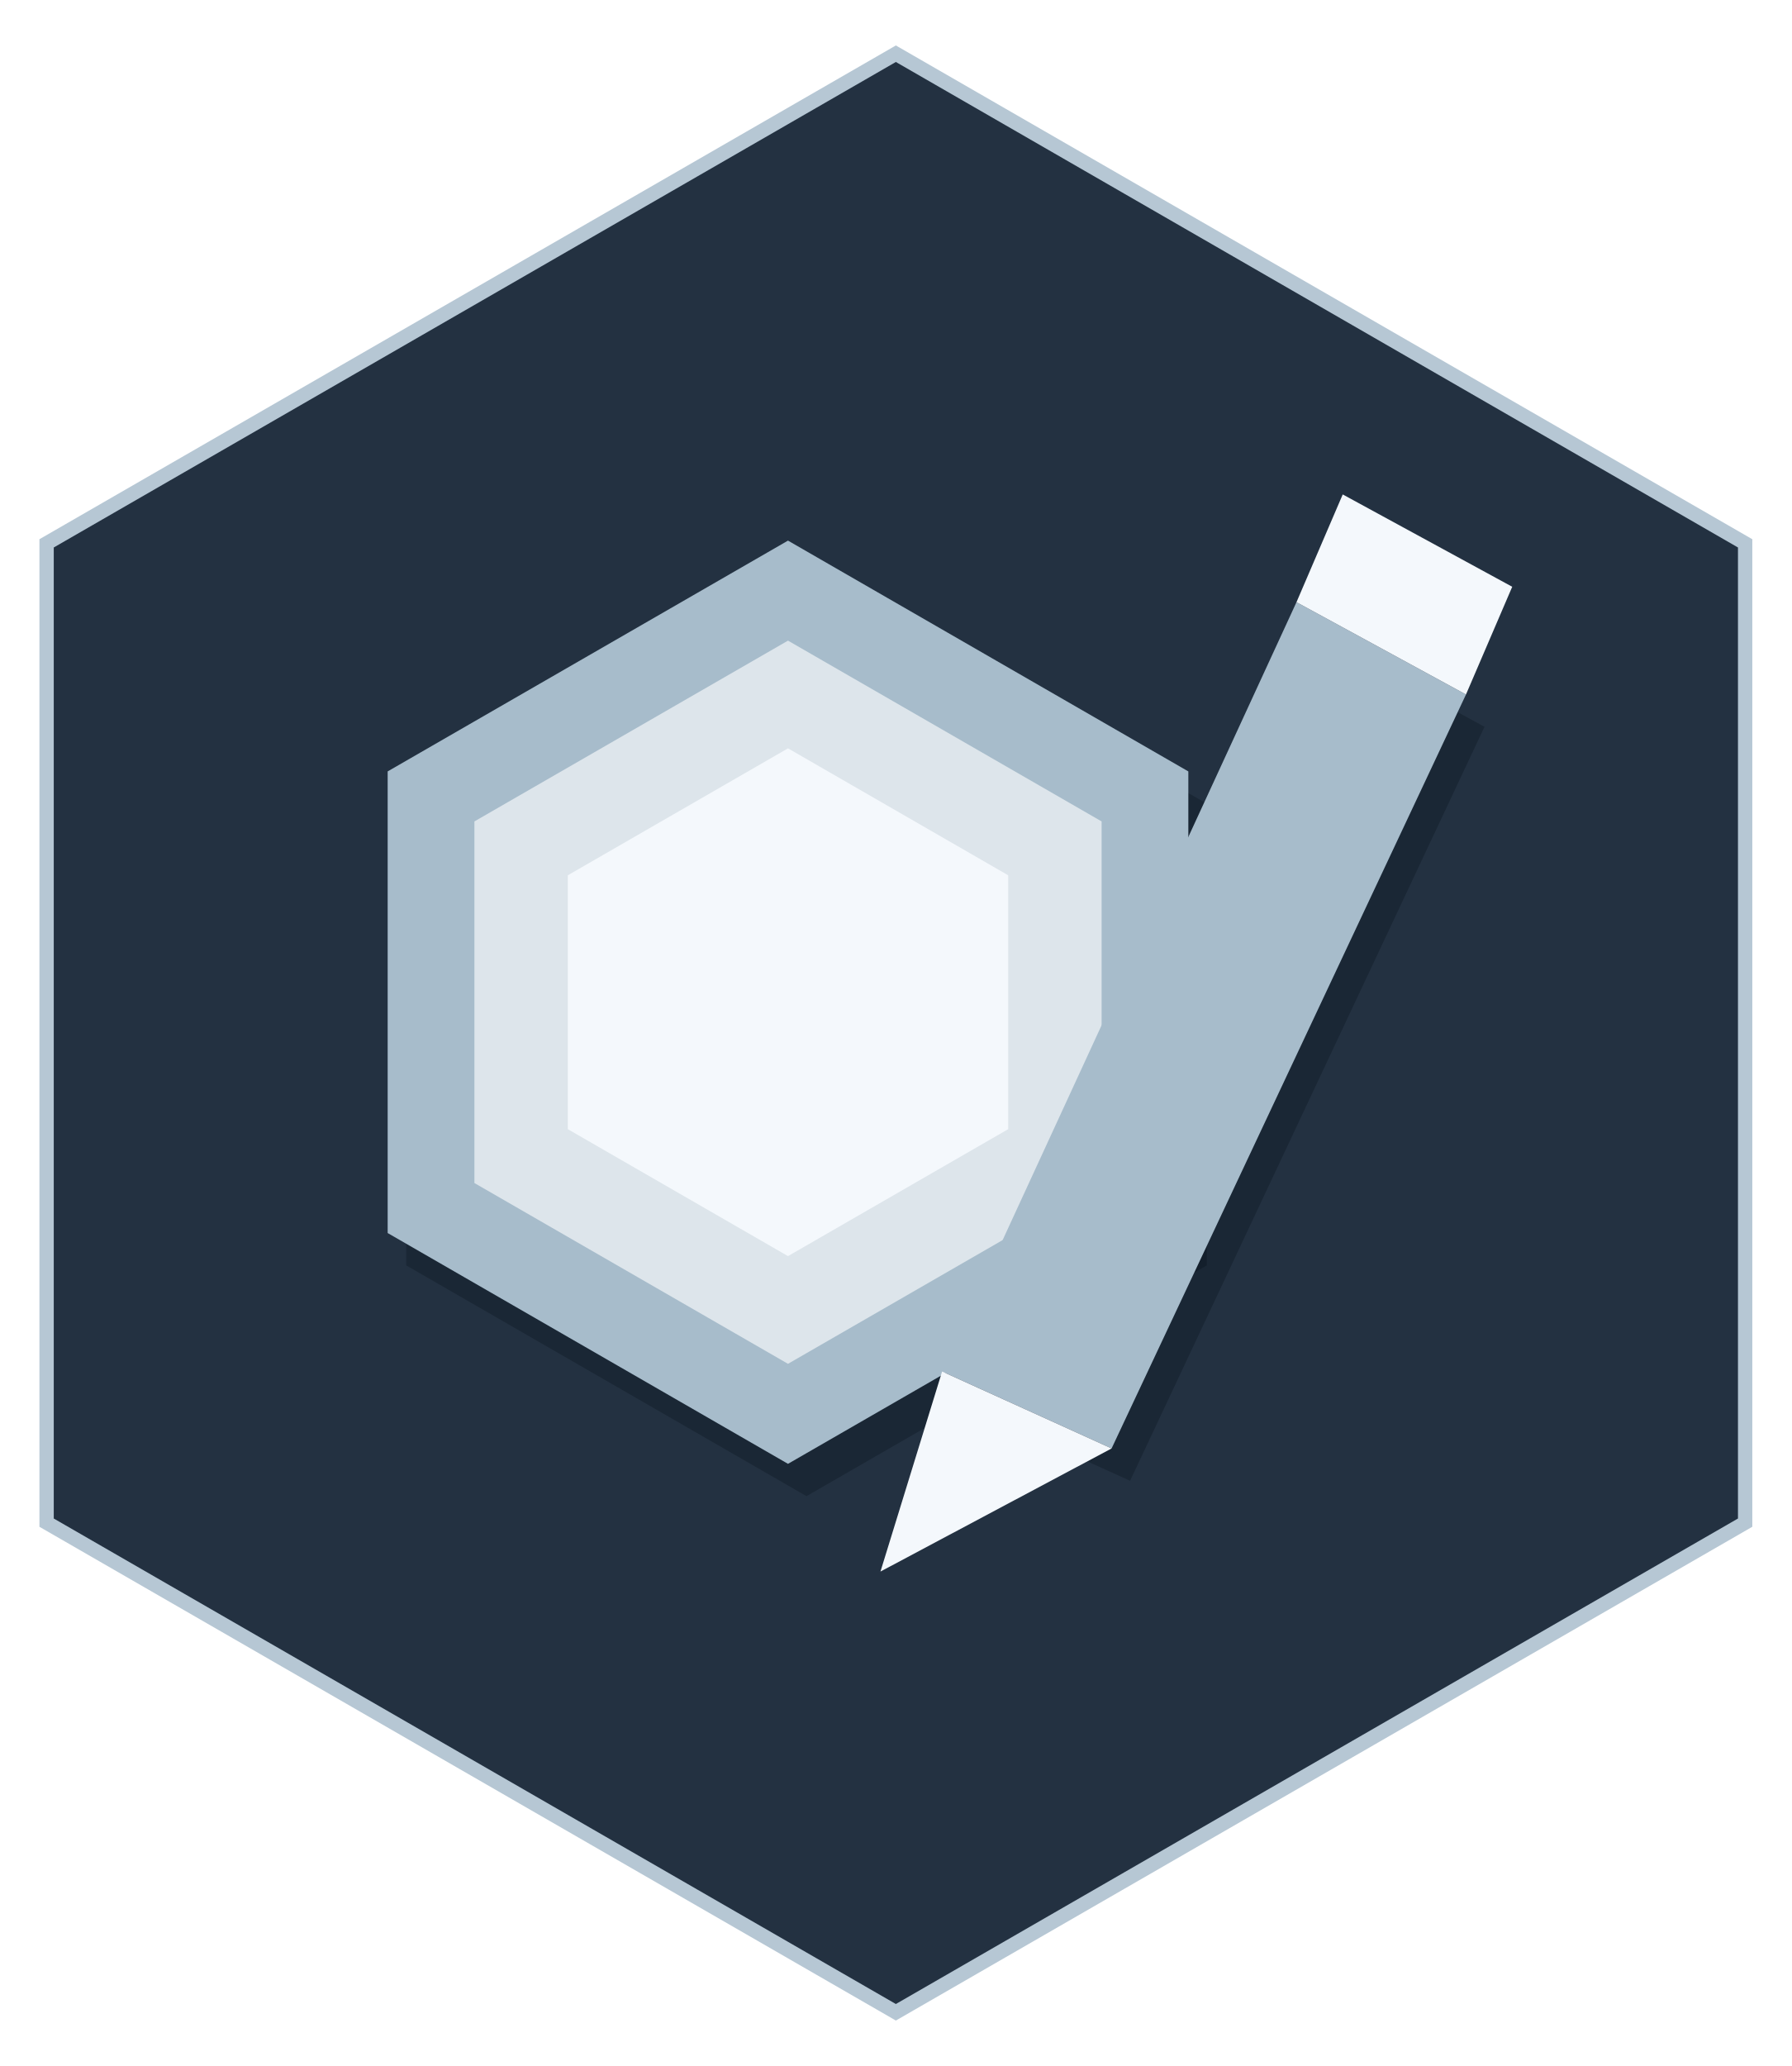
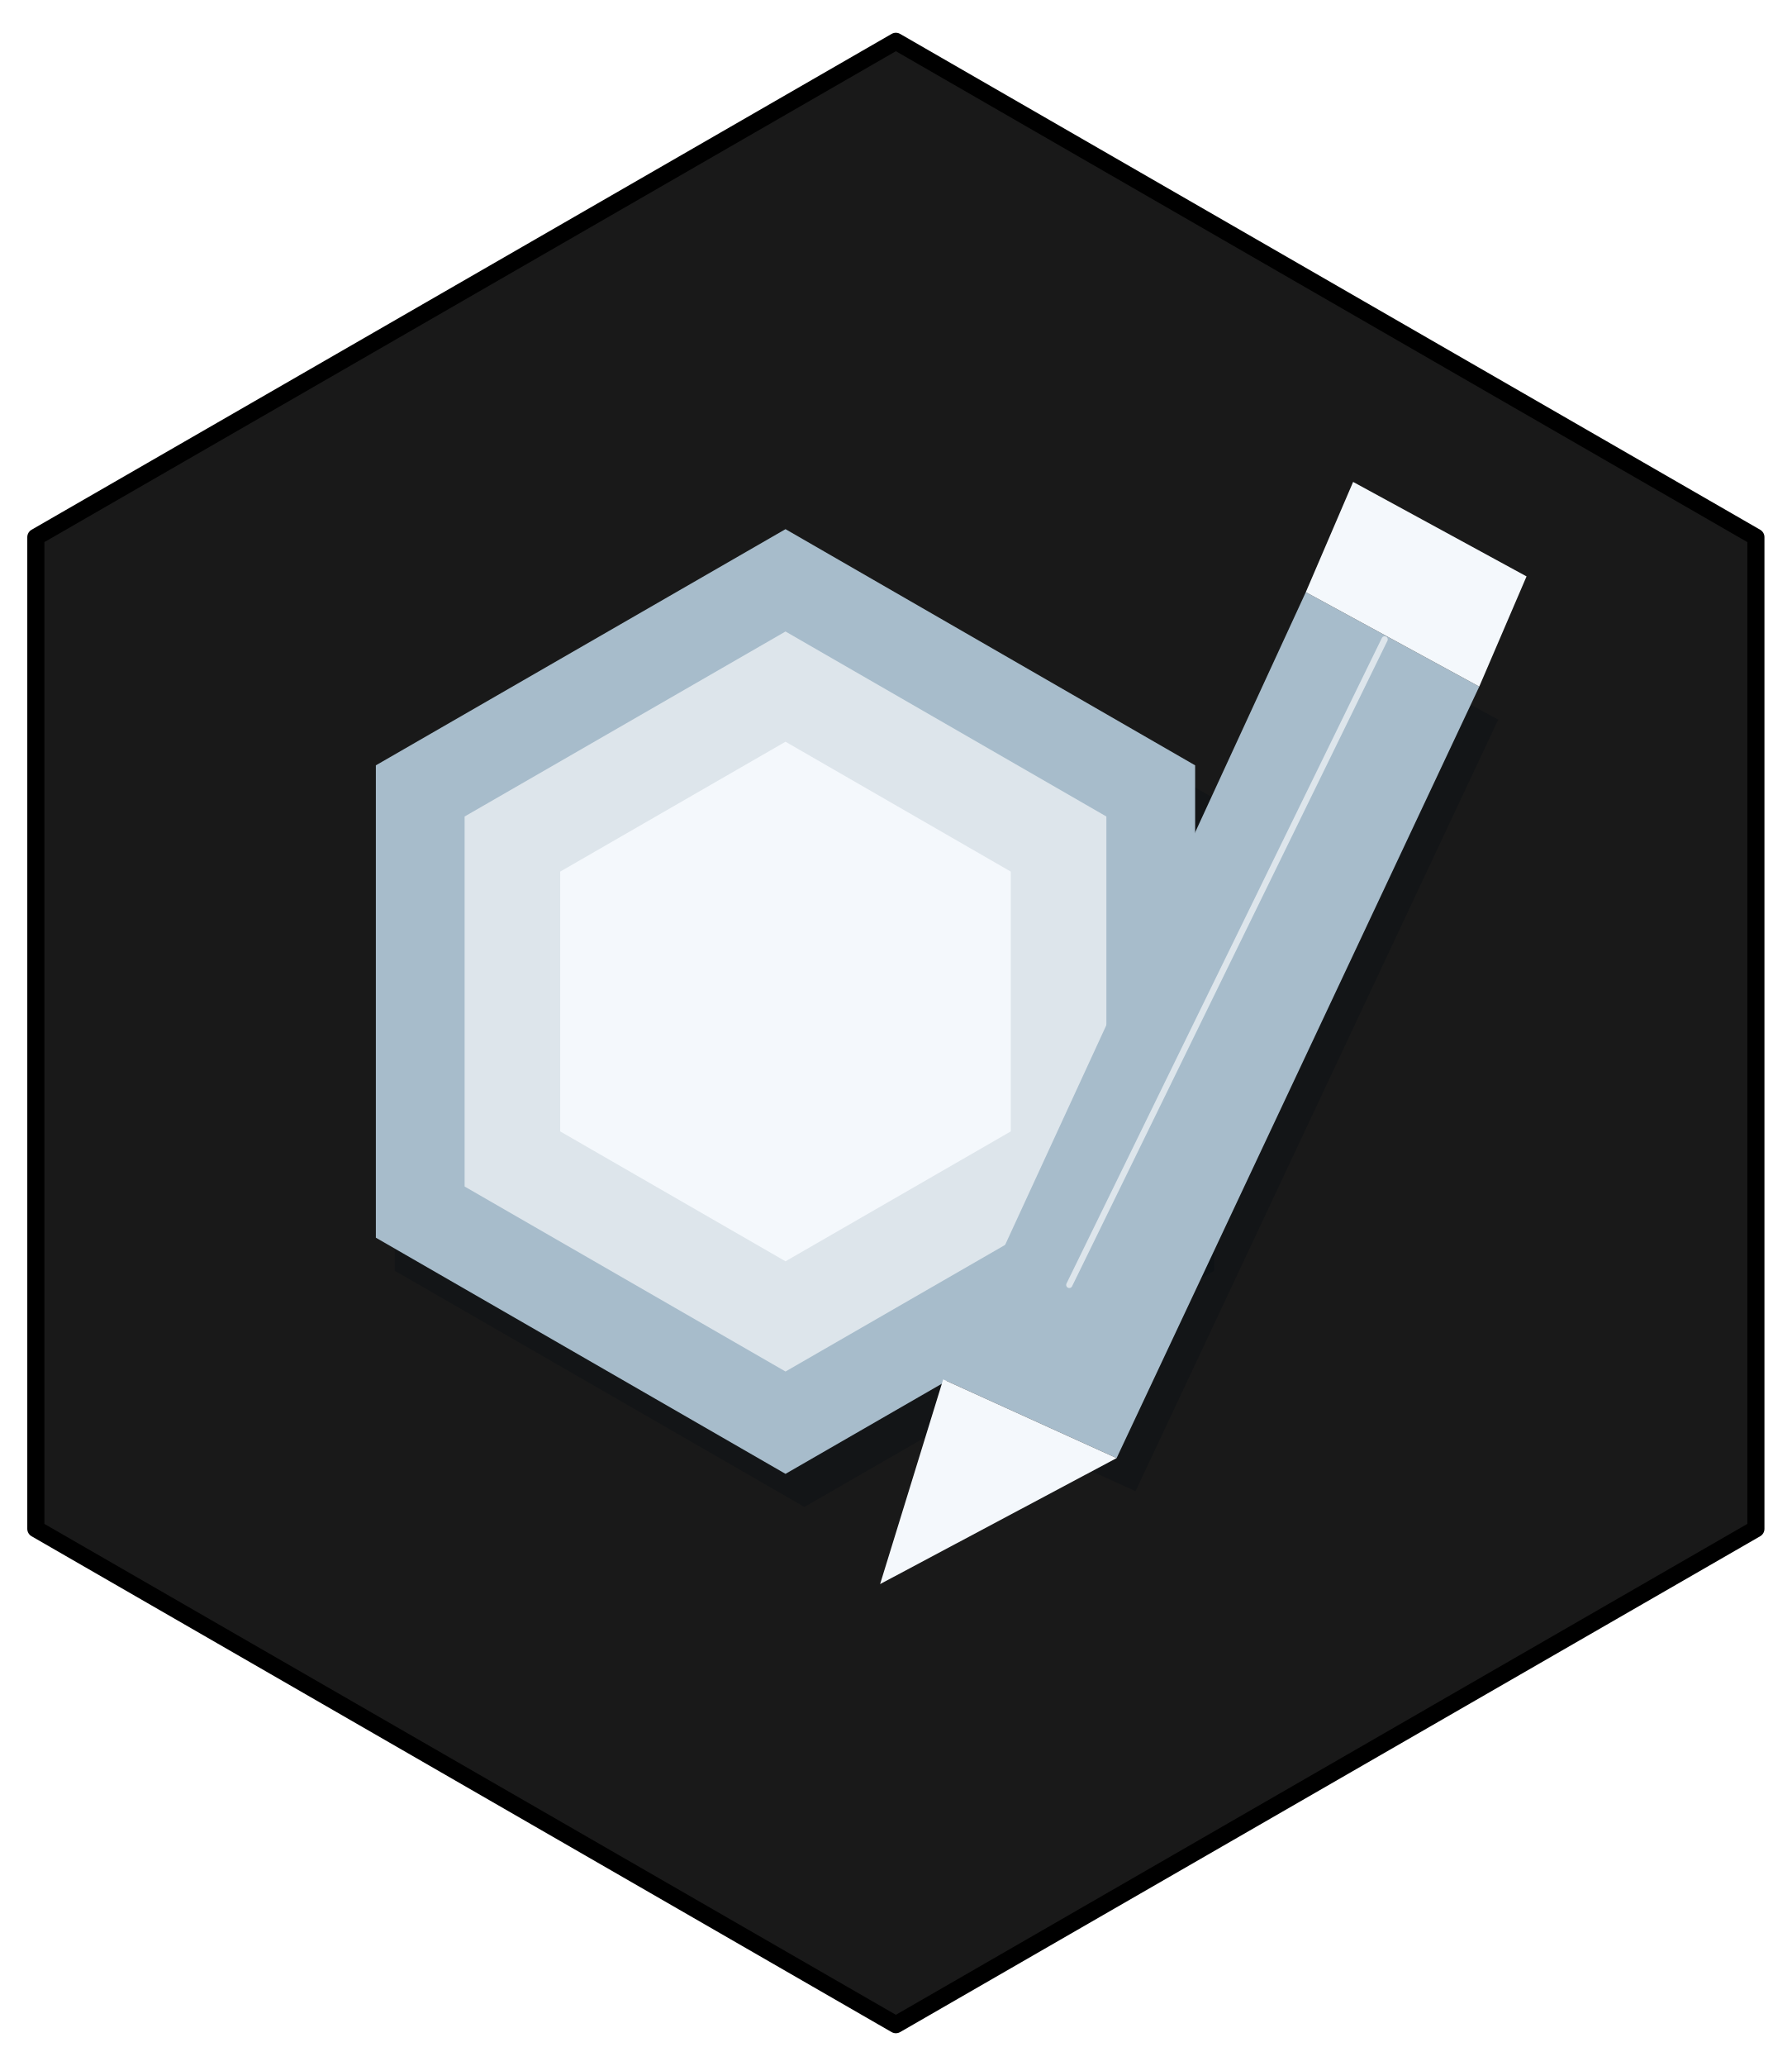
- <svg xmlns="http://www.w3.org/2000/svg" width="432" height="498" viewBox="0 0 432 498">
-   <path fill-rule="nonzero" fill="rgb(100%, 100%, 100%)" fill-opacity="1" d="M 216 4.98 L 427.68 126.988 L 427.68 371.012 L 216 493.02 L 4.32 371.012 L 4.32 126.988 Z M 216 4.98 " />
-   <path fill-rule="nonzero" fill="rgb(71.373%, 78.039%, 83.137%)" fill-opacity="1" d="M 216 10.957 L 422.496 129.977 L 422.496 368.023 L 216 487.043 L 9.504 368.023 L 9.504 129.977 Z M 216 10.957 " />
-   <path fill-rule="nonzero" fill="rgb(13.725%, 19.216%, 25.49%)" fill-opacity="1" d="M 216 14.941 L 419.039 131.969 L 419.039 366.031 L 216 483.059 L 12.961 366.031 L 12.961 131.969 Z M 216 14.941 " />
-   <path fill-rule="nonzero" fill="rgb(1.176%, 3.922%, 7.059%)" fill-opacity="0.251" d="M 194.453 138.102 L 97.93 193.734 L 97.93 305.008 L 194.453 360.641 L 290.977 305.008 L 290.977 193.734 Z M 194.453 138.102 " />
-   <path fill-rule="nonzero" fill="rgb(65.49%, 73.725%, 79.608%)" fill-opacity="1" d="M 189.992 130.312 L 93.469 185.945 L 93.469 297.219 L 189.992 352.852 L 286.516 297.219 L 286.516 185.945 Z M 189.992 130.312 " />
-   <path fill-rule="nonzero" fill="rgb(86.667%, 89.804%, 92.157%)" fill-opacity="1" d="M 189.992 154.422 L 114.383 198 L 114.383 285.164 L 189.992 328.742 L 265.605 285.164 L 265.605 198 Z M 189.992 154.422 " />
-   <path fill-rule="nonzero" fill="rgb(95.686%, 97.255%, 98.824%)" fill-opacity="1" d="M 189.992 180.383 L 136.906 210.984 L 136.906 272.18 L 189.992 302.781 L 243.082 272.18 L 243.082 210.984 Z M 189.992 180.383 " />
-   <path fill-rule="nonzero" fill="rgb(1.176%, 3.922%, 7.059%)" fill-opacity="0.251" d="M 231.605 338.387 L 272.473 356.934 L 357.922 175.191 L 317.055 152.938 Z M 231.605 338.387 " />
-   <path fill-rule="nonzero" fill="rgb(65.49%, 73.725%, 79.608%)" fill-opacity="1" d="M 227.145 330.598 L 268.012 349.145 L 353.461 167.402 L 312.594 145.148 Z M 227.145 330.598 " />
-   <path fill-rule="nonzero" fill="rgb(95.686%, 97.255%, 98.824%)" fill-opacity="1" d="M 227.145 330.598 L 268.012 349.145 L 212.285 378.816 Z M 227.145 330.598 " />
-   <path fill-rule="nonzero" fill="rgb(95.686%, 97.255%, 98.824%)" fill-opacity="1" d="M 312.594 145.148 L 353.461 167.402 L 364.609 141.438 L 323.742 119.184 Z M 312.594 145.148 " />
+ <svg xmlns="http://www.w3.org/2000/svg" width="432pt" height="498pt" viewBox="0 0 432 498">
+   <path fill-rule="nonzero" fill="rgb(9.804%, 9.804%, 9.804%)" fill-opacity="1" stroke-width="4.125" stroke-linecap="round" stroke-linejoin="round" stroke="rgb(0%, 0%, 0%)" stroke-opacity="1" stroke-miterlimit="10" d="M 216 9.961 L 423.359 129.48 L 423.359 368.52 L 216 488.039 L 8.641 368.52 L 8.641 129.48 Z M 216 9.961 " />
+   <path fill-rule="nonzero" fill="rgb(1.176%, 3.922%, 7.059%)" fill-opacity="0.251" d="M 193.949 135.52 L 95.184 192.449 L 95.184 306.309 L 193.949 363.238 L 292.719 306.309 L 292.719 192.449 Z M 193.949 135.52 " />
+   <path fill-rule="nonzero" fill="rgb(65.49%, 73.725%, 79.608%)" fill-opacity="1" d="M 189.391 127.551 L 90.621 184.48 L 90.621 298.34 L 189.391 355.266 L 288.156 298.34 L 288.156 184.48 Z M 189.391 127.551 " />
+   <path fill-rule="nonzero" fill="rgb(86.667%, 89.804%, 92.157%)" fill-opacity="1" d="M 189.391 152.219 L 112.02 196.816 L 112.02 286.004 L 189.391 330.598 L 266.758 286.004 L 266.758 196.816 Z M 189.391 152.219 " />
+   <path fill-rule="nonzero" fill="rgb(95.686%, 97.255%, 98.824%)" fill-opacity="1" d="M 189.391 178.789 L 135.066 210.098 L 135.066 272.719 L 189.391 304.031 L 243.711 272.719 L 243.711 210.098 Z M 189.391 178.789 " />
+   <path fill-rule="nonzero" fill="rgb(1.176%, 3.922%, 7.059%)" fill-opacity="0.251" d="M 231.965 340.465 L 273.785 359.441 L 361.223 173.473 L 319.402 150.703 Z M 231.965 340.465 " />
+   <path fill-rule="nonzero" fill="rgb(65.49%, 73.725%, 79.608%)" fill-opacity="1" d="M 227.406 332.496 L 269.223 351.473 L 356.66 165.504 L 314.84 142.734 Z M 227.406 332.496 " />
+   <path fill-rule="nonzero" fill="rgb(95.686%, 97.255%, 98.824%)" fill-opacity="1" d="M 227.406 332.496 L 269.223 351.473 L 212.199 381.836 Z M 227.406 332.496 " />
+   <path fill-rule="nonzero" fill="rgb(95.686%, 97.255%, 98.824%)" fill-opacity="1" d="M 314.84 142.734 L 356.66 165.504 L 368.062 138.938 L 326.246 116.164 Z M 314.84 142.734 " />
+   <path fill="none" stroke-width="1.5" stroke-linecap="round" stroke-linejoin="round" stroke="rgb(86.667%, 89.804%, 92.157%)" stroke-opacity="1" stroke-miterlimit="10" d="M 257.816 309.723 L 333.848 154.117 " />
</svg>
